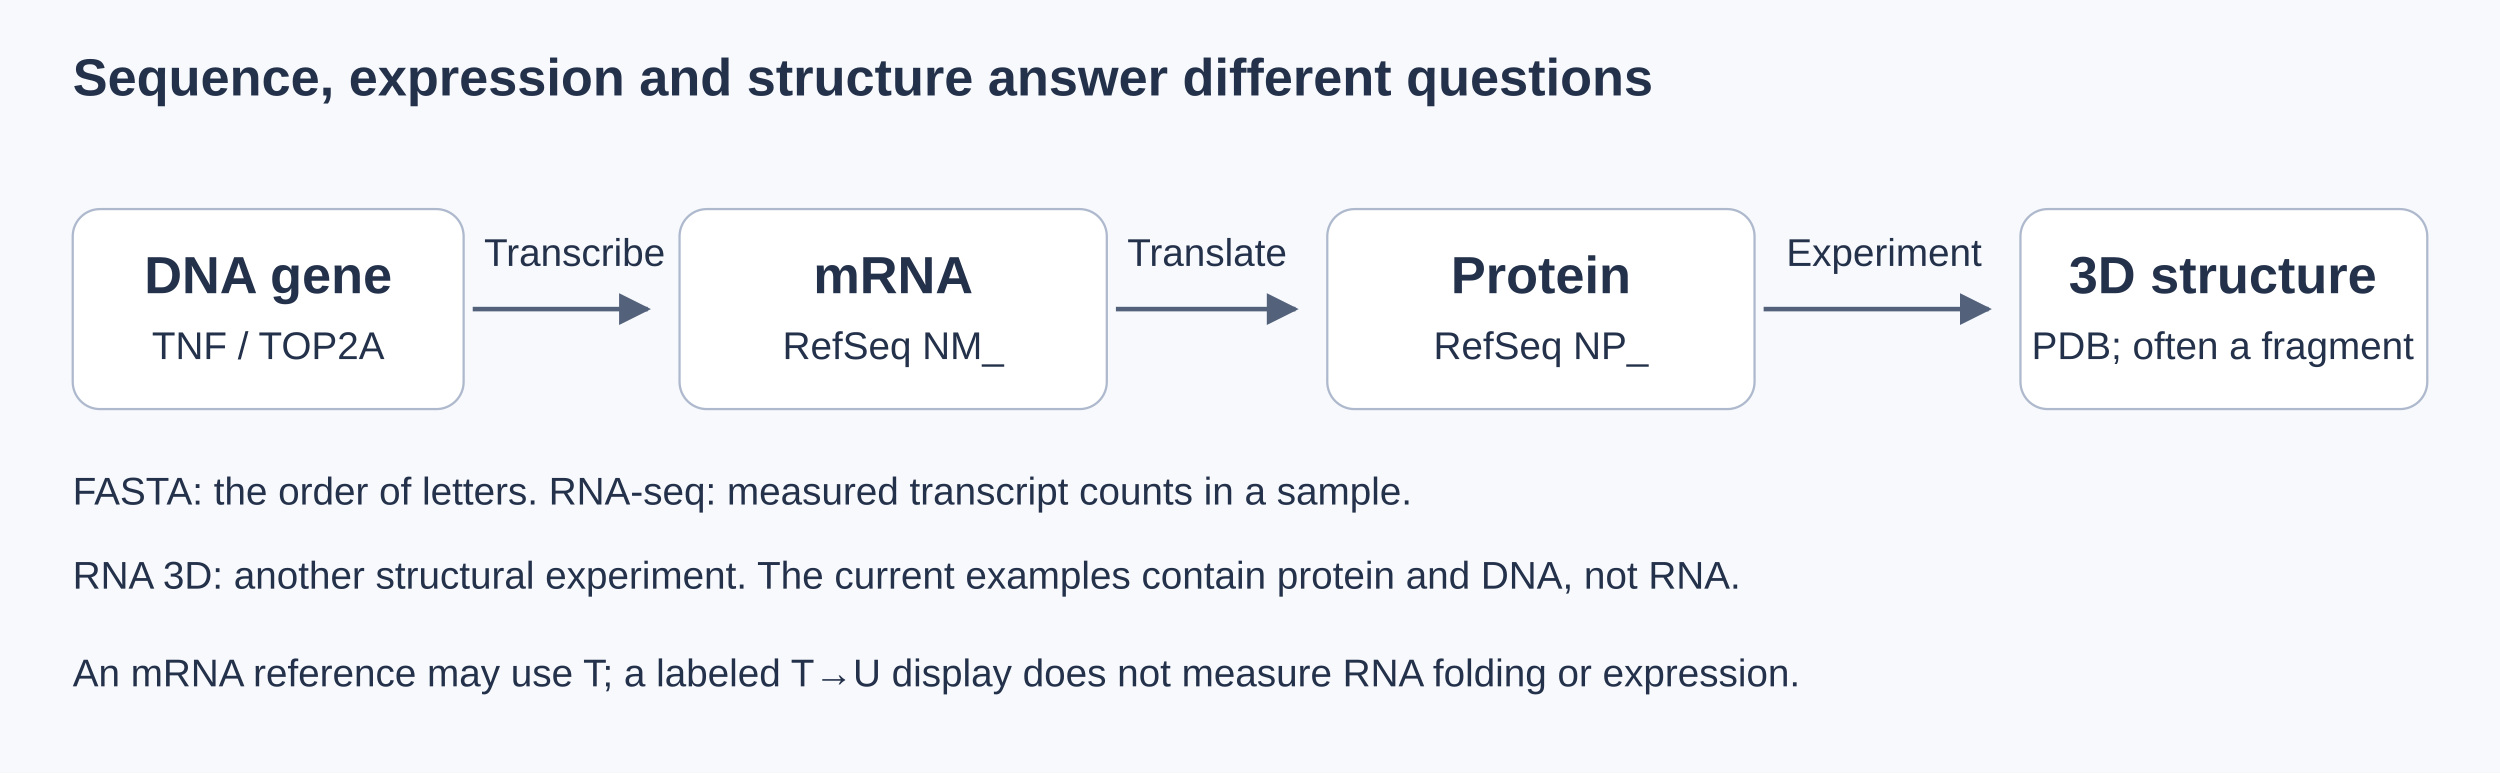
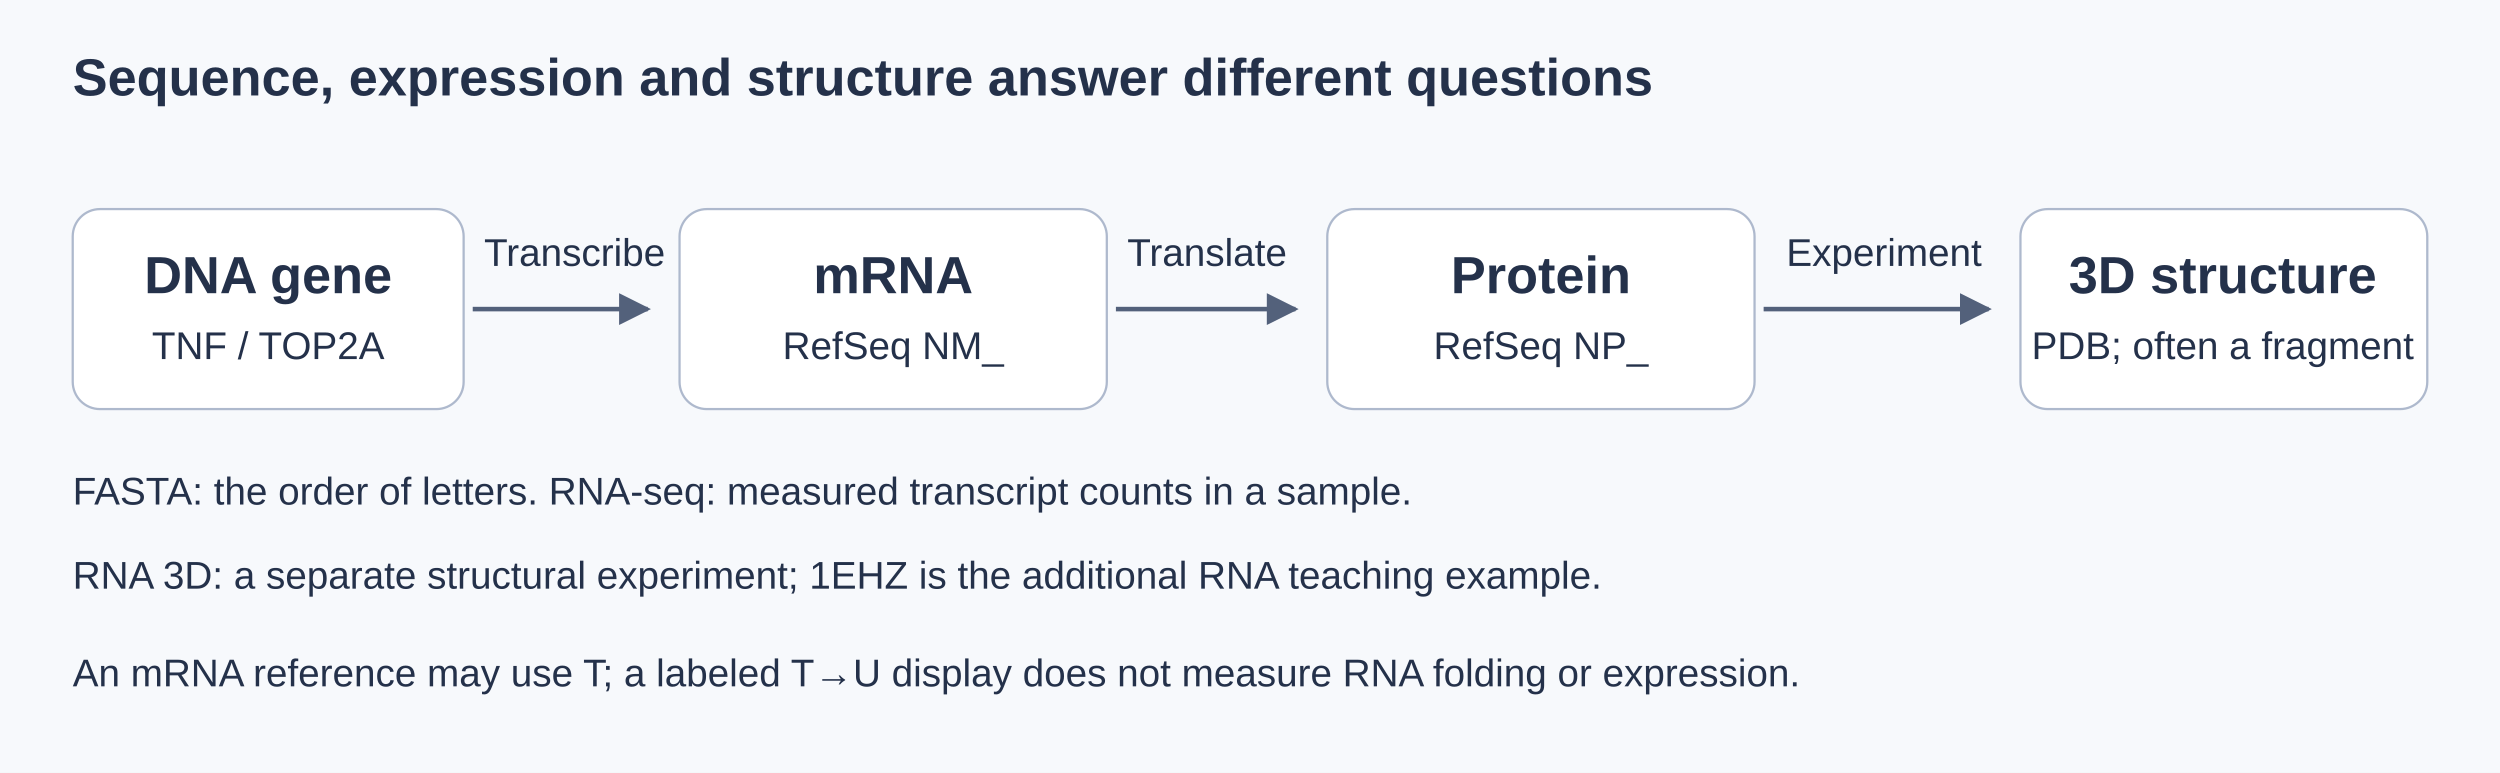
<svg xmlns="http://www.w3.org/2000/svg" viewBox="0 0 1100 340" role="img" aria-labelledby="title description">
  <defs>
    <marker id="arrow" viewBox="0 0 10 10" refX="9" refY="5" markerWidth="7" markerHeight="7" orient="auto">
      <path d="M0 0 L10 5 L0 10z" fill="#53617b" />
    </marker>
  </defs>
  <style>text{font-family:Arial,sans-serif;fill:#24314a}.heading{font-size:23px;font-weight:600}.label{font-size:23px;font-weight:600}.note{font-size:17px}.edge{stroke:#53617b;stroke-width:2;marker-end:url(#arrow)}.box{fill:#fff;stroke:#aeb9cd;stroke-width:1}</style>
  <rect width="1100" height="340" fill="#f7f9fc" />
  <text x="32" y="42" class="heading">Sequence, expression and structure answer different questions</text>
  <rect class="box" x="32" y="92" width="172" height="88" rx="12" />
  <text x="118" y="129" text-anchor="middle" class="label">DNA gene</text>
  <text x="118" y="158" text-anchor="middle" class="note">TNF / TOP2A</text>
  <path class="edge" d="M208 136 H285" />
  <text x="213" y="117" class="note">Transcribe</text>
  <rect class="box" x="299" y="92" width="188" height="88" rx="12" />
  <text x="393" y="129" text-anchor="middle" class="label">mRNA</text>
  <text x="393" y="158" text-anchor="middle" class="note">RefSeq NM_</text>
  <path class="edge" d="M491 136 H570" />
  <text x="496" y="117" class="note">Translate</text>
  <rect class="box" x="584" y="92" width="188" height="88" rx="12" />
  <text x="678" y="129" text-anchor="middle" class="label">Protein</text>
  <text x="678" y="158" text-anchor="middle" class="note">RefSeq NP_</text>
  <path class="edge" d="M776 136 H875" />
  <text x="786" y="117" class="note">Experiment</text>
  <rect class="box" x="889" y="92" width="179" height="88" rx="12" />
  <text x="978" y="129" text-anchor="middle" class="label">3D structure</text>
  <text x="978" y="158" text-anchor="middle" class="note">PDB; often a fragment</text>
  <text x="32" y="222" class="note">FASTA: the order of letters. RNA-seq: measured transcript counts in a sample.</text>
-   <text x="32" y="259" class="note">RNA 3D: another structural experiment. The current examples contain protein and DNA, not RNA.</text>
+   <text x="32" y="259" class="note">RNA 3D: a separate structural experiment; 1EHZ is the additional RNA teaching example.</text>
  <text x="32" y="302" class="note">An mRNA reference may use T; a labeled T→U display does not measure RNA folding or expression.</text>
</svg>
